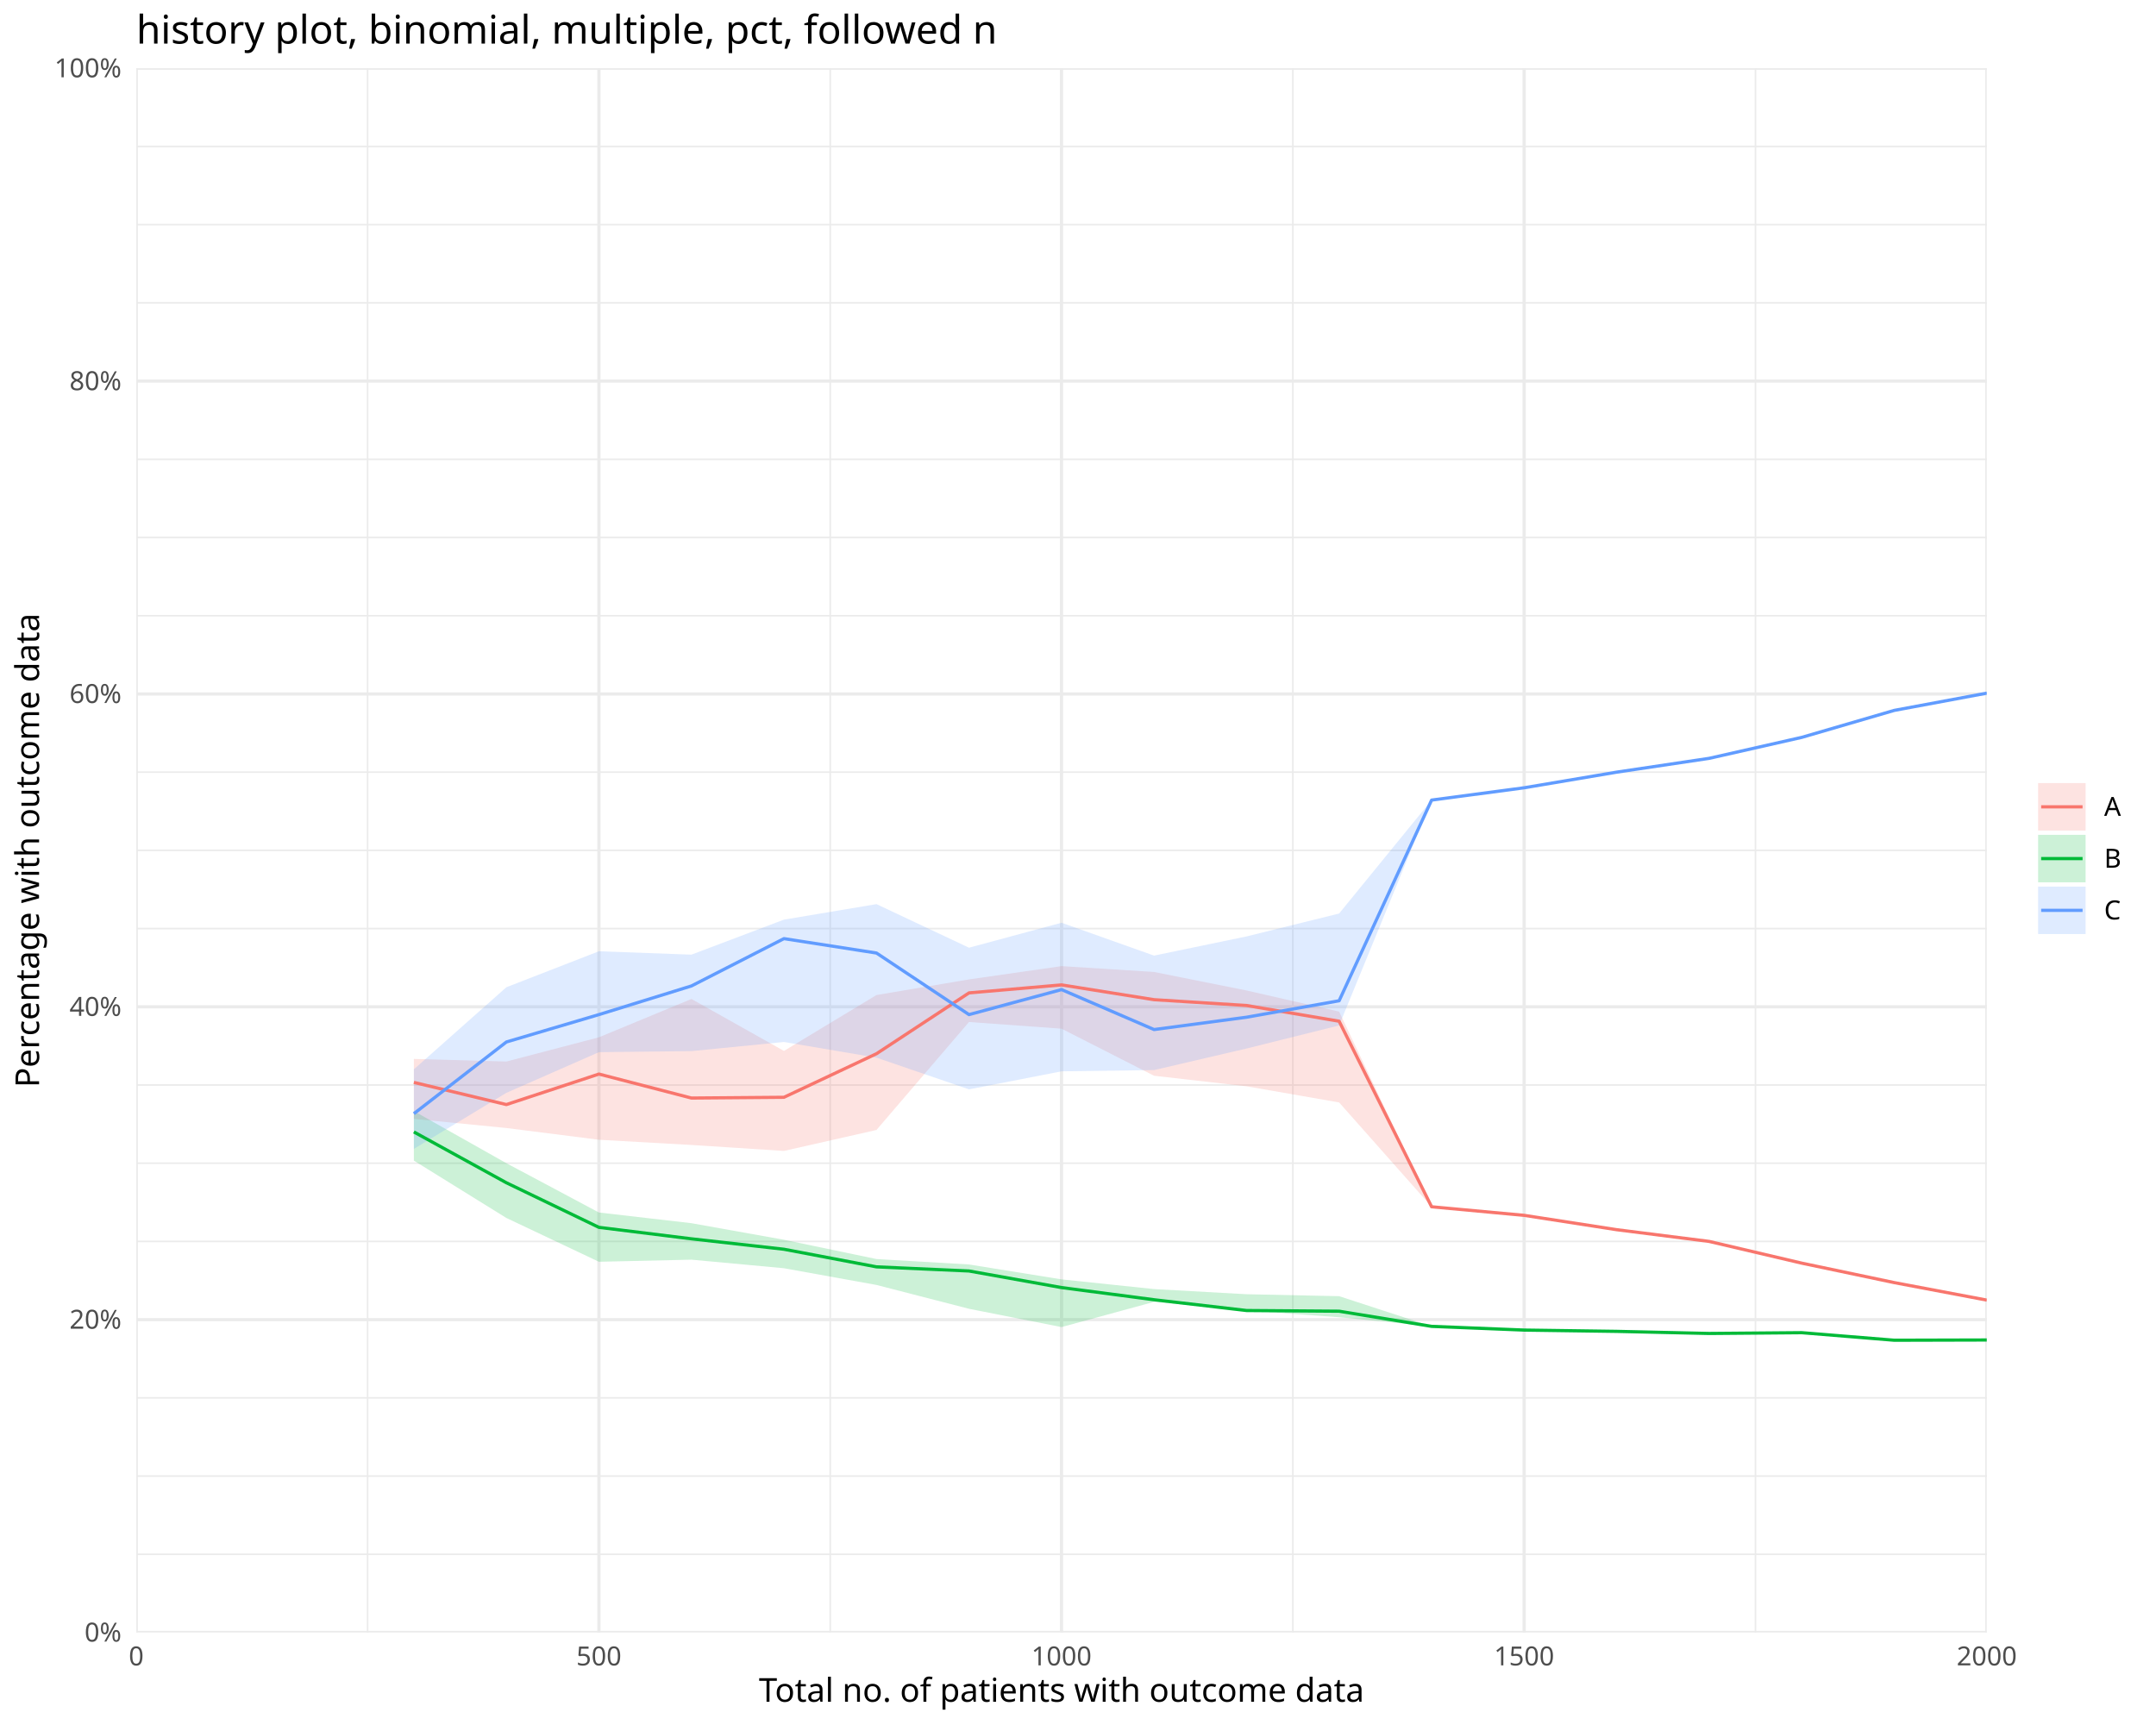
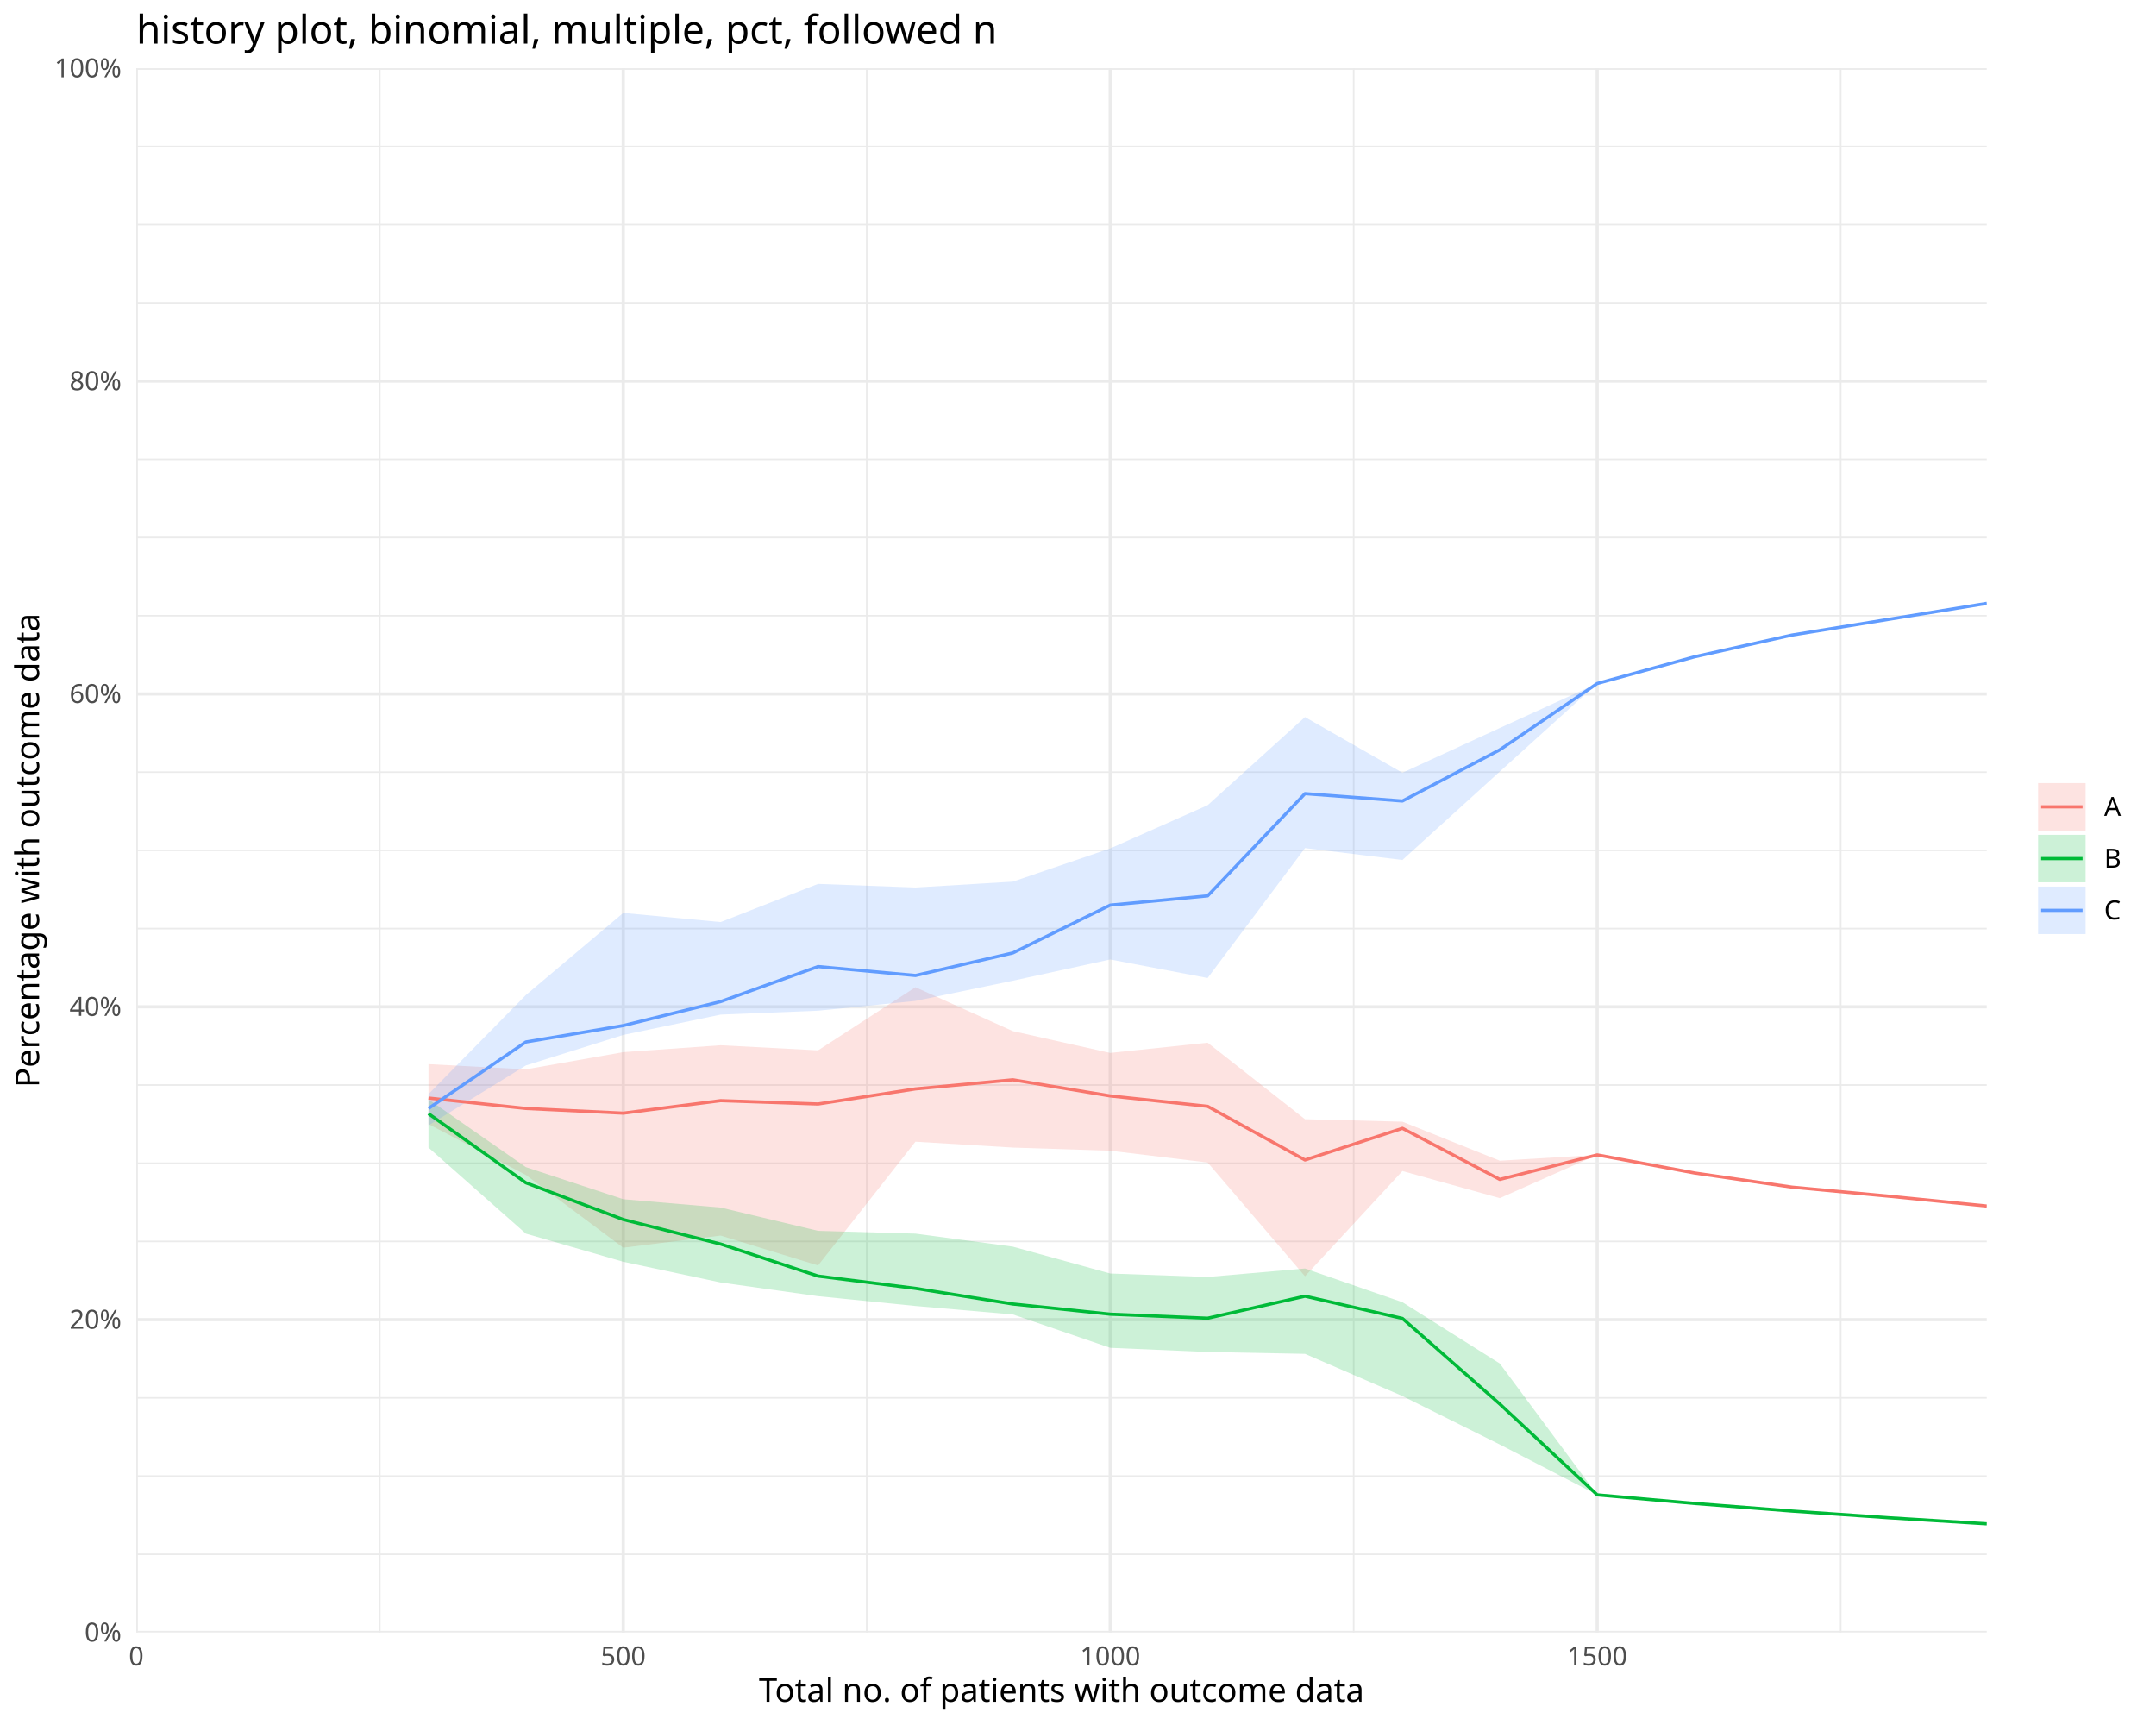
<svg xmlns="http://www.w3.org/2000/svg" class="svglite" data-engine-version="2.0" width="720.00pt" height="576.00pt" viewBox="0 0 720.00 576.00">
  <defs>
    <style type="text/css">
    .svglite line, .svglite polyline, .svglite polygon, .svglite path, .svglite rect, .svglite circle {
      fill: none;
      stroke: #000000;
      stroke-linecap: round;
      stroke-linejoin: round;
      stroke-miterlimit: 10.00;
    }
  </style>
  </defs>
  <rect width="100%" height="100%" style="stroke: none; fill: #FFFFFF;" />
  <defs>
    <clipPath id="cpMC4wMHw3MjAuMDB8MC4wMHw1NzYuMDA=">
      <rect x="0.00" y="0.00" width="720.00" height="576.00" />
    </clipPath>
  </defs>
  <g clip-path="url(#cpMC4wMHw3MjAuMDB8MC4wMHw1NzYuMDA=)">
</g>
  <defs>
    <clipPath id="cpNDUuNTF8NjYzLjQ5fDIyLjc4fDU0NS4xMQ==">
      <rect x="45.51" y="22.78" width="617.97" height="522.33" />
    </clipPath>
  </defs>
  <g clip-path="url(#cpNDUuNTF8NjYzLjQ5fDIyLjc4fDU0NS4xMQ==)">
    <polyline points="45.51,519.00 663.49,519.00 " style="stroke-width: 0.53; stroke: #EBEBEB; stroke-linecap: butt;" />
    <polyline points="45.51,492.88 663.49,492.88 " style="stroke-width: 0.53; stroke: #EBEBEB; stroke-linecap: butt;" />
    <polyline points="45.51,466.76 663.49,466.76 " style="stroke-width: 0.53; stroke: #EBEBEB; stroke-linecap: butt;" />
    <polyline points="45.51,414.53 663.49,414.53 " style="stroke-width: 0.53; stroke: #EBEBEB; stroke-linecap: butt;" />
    <polyline points="45.51,388.41 663.49,388.41 " style="stroke-width: 0.53; stroke: #EBEBEB; stroke-linecap: butt;" />
    <polyline points="45.51,362.30 663.49,362.30 " style="stroke-width: 0.53; stroke: #EBEBEB; stroke-linecap: butt;" />
    <polyline points="45.51,310.06 663.49,310.06 " style="stroke-width: 0.53; stroke: #EBEBEB; stroke-linecap: butt;" />
    <polyline points="45.51,283.95 663.49,283.95 " style="stroke-width: 0.53; stroke: #EBEBEB; stroke-linecap: butt;" />
    <polyline points="45.51,257.83 663.49,257.83 " style="stroke-width: 0.53; stroke: #EBEBEB; stroke-linecap: butt;" />
    <polyline points="45.51,205.60 663.49,205.60 " style="stroke-width: 0.53; stroke: #EBEBEB; stroke-linecap: butt;" />
    <polyline points="45.51,179.48 663.49,179.48 " style="stroke-width: 0.53; stroke: #EBEBEB; stroke-linecap: butt;" />
    <polyline points="45.51,153.37 663.49,153.37 " style="stroke-width: 0.53; stroke: #EBEBEB; stroke-linecap: butt;" />
    <polyline points="45.51,101.13 663.49,101.13 " style="stroke-width: 0.53; stroke: #EBEBEB; stroke-linecap: butt;" />
    <polyline points="45.51,75.02 663.49,75.02 " style="stroke-width: 0.53; stroke: #EBEBEB; stroke-linecap: butt;" />
    <polyline points="45.51,48.90 663.49,48.90 " style="stroke-width: 0.53; stroke: #EBEBEB; stroke-linecap: butt;" />
-     <polyline points="122.76,545.11 122.76,22.78 " style="stroke-width: 0.53; stroke: #EBEBEB; stroke-linecap: butt;" />
-     <polyline points="277.25,545.11 277.25,22.78 " style="stroke-width: 0.53; stroke: #EBEBEB; stroke-linecap: butt;" />
-     <polyline points="431.75,545.11 431.75,22.78 " style="stroke-width: 0.53; stroke: #EBEBEB; stroke-linecap: butt;" />
-     <polyline points="586.24,545.11 586.24,22.78 " style="stroke-width: 0.53; stroke: #EBEBEB; stroke-linecap: butt;" />
+     <polyline points="126.83,545.11 126.83,22.78 " style="stroke-width: 0.53; stroke: #EBEBEB; stroke-linecap: butt;" />
+     <polyline points="289.45,545.11 289.45,22.78 " style="stroke-width: 0.53; stroke: #EBEBEB; stroke-linecap: butt;" />
+     <polyline points="452.07,545.11 452.07,22.78 " style="stroke-width: 0.53; stroke: #EBEBEB; stroke-linecap: butt;" />
+     <polyline points="614.70,545.11 614.70,22.78 " style="stroke-width: 0.53; stroke: #EBEBEB; stroke-linecap: butt;" />
    <polyline points="45.51,545.11 663.49,545.11 " style="stroke-width: 1.07; stroke: #EBEBEB; stroke-linecap: butt;" />
    <polyline points="45.51,440.65 663.49,440.65 " style="stroke-width: 1.07; stroke: #EBEBEB; stroke-linecap: butt;" />
    <polyline points="45.51,336.18 663.49,336.18 " style="stroke-width: 1.07; stroke: #EBEBEB; stroke-linecap: butt;" />
    <polyline points="45.51,231.72 663.49,231.72 " style="stroke-width: 1.07; stroke: #EBEBEB; stroke-linecap: butt;" />
    <polyline points="45.51,127.25 663.49,127.25 " style="stroke-width: 1.07; stroke: #EBEBEB; stroke-linecap: butt;" />
    <polyline points="45.51,22.78 663.49,22.78 " style="stroke-width: 1.07; stroke: #EBEBEB; stroke-linecap: butt;" />
    <polyline points="45.51,545.11 45.51,22.78 " style="stroke-width: 1.07; stroke: #EBEBEB; stroke-linecap: butt;" />
-     <polyline points="200.01,545.11 200.01,22.78 " style="stroke-width: 1.07; stroke: #EBEBEB; stroke-linecap: butt;" />
-     <polyline points="354.50,545.11 354.50,22.78 " style="stroke-width: 1.07; stroke: #EBEBEB; stroke-linecap: butt;" />
-     <polyline points="508.99,545.11 508.99,22.78 " style="stroke-width: 1.07; stroke: #EBEBEB; stroke-linecap: butt;" />
-     <polyline points="663.49,545.11 663.49,22.78 " style="stroke-width: 1.07; stroke: #EBEBEB; stroke-linecap: butt;" />
-     <polygon points="138.21,353.59 169.11,354.46 200.01,346.37 230.91,333.57 261.80,350.92 292.70,332.26 323.60,327.04 354.50,322.60 385.40,324.55 416.30,330.74 447.20,337.79 478.09,402.96 508.99,405.82 539.89,410.61 570.79,414.53 601.69,421.78 632.59,428.28 663.49,434.12 663.49,434.12 632.59,428.28 601.69,421.78 570.79,414.53 539.89,410.61 508.99,405.82 478.09,402.96 447.20,368.12 416.30,362.73 385.40,359.21 354.50,343.49 323.60,341.26 292.70,377.31 261.80,384.31 230.91,382.32 200.01,380.58 169.11,376.66 138.21,373.61 " style="stroke-width: 0.00; stroke: none; stroke-linecap: butt; fill: #F8766D; fill-opacity: 0.20;" />
-     <polyline points="138.21,353.59 169.11,354.46 200.01,346.37 230.91,333.57 261.80,350.92 292.70,332.26 323.60,327.04 354.50,322.60 385.40,324.55 416.30,330.74 447.20,337.79 478.09,402.96 508.99,405.82 539.89,410.61 570.79,414.53 601.69,421.78 632.59,428.28 663.49,434.12 " style="stroke-width: 1.07; stroke: none; stroke-linecap: butt;" />
-     <polyline points="663.49,434.12 632.59,428.28 601.69,421.78 570.79,414.53 539.89,410.61 508.99,405.82 478.09,402.96 447.20,368.12 416.30,362.73 385.40,359.21 354.50,343.49 323.60,341.26 292.70,377.31 261.80,384.31 230.91,382.32 200.01,380.58 169.11,376.66 138.21,373.61 " style="stroke-width: 1.07; stroke: none; stroke-linecap: butt;" />
-     <polygon points="138.21,371.00 169.11,388.41 200.01,404.87 230.91,408.44 261.80,413.97 292.70,420.41 323.60,422.22 354.50,427.20 385.40,430.44 416.30,432.16 447.20,432.81 478.09,442.89 508.99,444.13 539.89,444.56 570.79,445.26 601.69,445.00 632.59,447.52 663.49,447.44 663.49,447.44 632.59,447.52 601.69,445.00 570.79,445.26 539.89,444.56 508.99,444.13 478.09,442.89 447.20,439.84 416.30,437.60 385.40,434.71 354.50,443.13 323.60,437.02 292.70,429.06 261.80,423.48 230.91,420.62 200.01,421.32 169.11,406.70 138.21,387.54 " style="stroke-width: 0.00; stroke: none; stroke-linecap: butt; fill: #00BA38; fill-opacity: 0.20;" />
-     <polyline points="138.21,371.00 169.11,388.41 200.01,404.87 230.91,408.44 261.80,413.97 292.70,420.41 323.60,422.22 354.50,427.20 385.40,430.44 416.30,432.16 447.20,432.81 478.09,442.89 508.99,444.13 539.89,444.56 570.79,445.26 601.69,445.00 632.59,447.52 663.49,447.44 " style="stroke-width: 1.07; stroke: none; stroke-linecap: butt;" />
-     <polyline points="663.49,447.44 632.59,447.52 601.69,445.00 570.79,445.26 539.89,444.56 508.99,444.13 478.09,442.89 447.20,439.84 416.30,437.60 385.40,434.71 354.50,443.13 323.60,437.02 292.70,429.06 261.80,423.48 230.91,420.62 200.01,421.32 169.11,406.70 138.21,387.54 " style="stroke-width: 1.07; stroke: none; stroke-linecap: butt;" />
-     <polygon points="138.21,357.07 169.11,329.65 200.01,317.64 230.91,318.77 261.80,307.08 292.70,301.90 323.60,316.45 354.50,308.11 385.40,319.09 416.30,312.68 447.20,305.04 478.09,267.16 508.99,263.05 539.89,257.83 570.79,253.22 601.69,246.22 632.59,237.21 663.49,231.45 663.49,231.45 632.59,237.21 601.69,246.22 570.79,253.22 539.89,257.83 508.99,263.05 478.09,267.16 447.20,342.41 416.30,350.11 385.40,357.31 354.50,357.73 323.60,363.75 292.70,353.16 261.80,347.93 230.91,350.98 200.01,351.33 169.11,364.91 138.21,383.63 " style="stroke-width: 0.00; stroke: none; stroke-linecap: butt; fill: #619CFF; fill-opacity: 0.20;" />
-     <polyline points="138.21,357.07 169.11,329.65 200.01,317.64 230.91,318.77 261.80,307.08 292.70,301.90 323.60,316.45 354.50,308.11 385.40,319.09 416.30,312.68 447.20,305.04 478.09,267.16 508.99,263.05 539.89,257.83 570.79,253.22 601.69,246.22 632.59,237.21 663.49,231.45 " style="stroke-width: 1.07; stroke: none; stroke-linecap: butt;" />
-     <polyline points="663.49,231.45 632.59,237.21 601.69,246.22 570.79,253.22 539.89,257.83 508.99,263.05 478.09,267.16 447.20,342.41 416.30,350.11 385.40,357.31 354.50,357.73 323.60,363.75 292.70,353.16 261.80,347.93 230.91,350.98 200.01,351.33 169.11,364.91 138.21,383.63 " style="stroke-width: 1.07; stroke: none; stroke-linecap: butt;" />
-     <polyline points="138.21,361.43 169.11,368.83 200.01,358.64 230.91,366.65 261.80,366.40 292.70,351.85 323.60,331.54 354.50,328.87 385.40,333.81 416.30,335.75 447.20,341.00 478.09,402.96 508.99,405.82 539.89,410.61 570.79,414.53 601.69,421.78 632.59,428.28 663.49,434.12 " style="stroke-width: 1.07; stroke: #F8766D; stroke-linecap: butt;" />
-     <polyline points="138.21,377.97 169.11,394.94 200.01,409.83 230.91,413.66 261.80,417.14 292.70,423.02 323.60,424.40 354.50,429.94 385.40,434.00 416.30,437.60 447.20,437.83 478.09,442.89 508.99,444.13 539.89,444.56 570.79,445.26 601.69,445.00 632.59,447.52 663.49,447.44 " style="stroke-width: 1.07; stroke: #00BA38; stroke-linecap: butt;" />
-     <polyline points="138.21,371.87 169.11,347.93 200.01,338.79 230.91,329.22 261.80,313.42 292.70,318.23 323.60,338.79 354.50,330.44 385.40,343.78 416.30,339.66 447.20,334.17 478.09,267.16 508.99,263.05 539.89,257.83 570.79,253.22 601.69,246.22 632.59,237.21 663.49,231.45 " style="stroke-width: 1.07; stroke: #619CFF; stroke-linecap: butt;" />
+     <polyline points="208.14,545.11 208.14,22.78 " style="stroke-width: 1.07; stroke: #EBEBEB; stroke-linecap: butt;" />
+     <polyline points="370.76,545.11 370.76,22.78 " style="stroke-width: 1.07; stroke: #EBEBEB; stroke-linecap: butt;" />
+     <polyline points="533.39,545.11 533.39,22.78 " style="stroke-width: 1.07; stroke: #EBEBEB; stroke-linecap: butt;" />
+     <polygon points="143.09,355.33 175.61,357.07 208.14,351.33 240.66,349.02 273.19,350.73 305.71,329.65 338.24,344.31 370.76,351.59 403.29,348.17 435.81,373.72 468.34,374.55 500.86,387.57 533.39,385.63 565.91,391.68 598.44,396.40 630.96,399.44 663.49,402.71 663.49,402.71 630.96,399.44 598.44,396.40 565.91,391.68 533.39,385.63 500.86,400.07 468.34,391.03 435.81,426.17 403.29,388.18 370.76,384.24 338.24,383.19 305.71,381.23 273.19,422.55 240.66,412.57 208.14,416.62 175.61,392.33 143.09,375.36 " style="stroke-width: 0.00; stroke: none; stroke-linecap: butt; fill: #F8766D; fill-opacity: 0.20;" />
+     <polyline points="143.09,355.33 175.61,357.07 208.14,351.33 240.66,349.02 273.19,350.73 305.71,329.65 338.24,344.31 370.76,351.59 403.29,348.17 435.81,373.72 468.34,374.55 500.86,387.57 533.39,385.63 565.91,391.68 598.44,396.40 630.96,399.44 663.49,402.71 " style="stroke-width: 1.07; stroke: none; stroke-linecap: butt;" />
+     <polyline points="663.49,402.71 630.96,399.44 598.44,396.40 565.91,391.68 533.39,385.63 500.86,400.07 468.34,391.03 435.81,426.17 403.29,388.18 370.76,384.24 338.24,383.19 305.71,381.23 273.19,422.55 240.66,412.57 208.14,416.62 175.61,392.33 143.09,375.36 " style="stroke-width: 1.07; stroke: none; stroke-linecap: butt;" />
+     <polygon points="143.09,367.09 175.61,389.72 208.14,400.43 240.66,403.21 273.19,410.99 305.71,411.92 338.24,416.27 370.76,425.24 403.29,426.40 435.81,423.56 468.34,434.82 500.86,455.29 533.39,499.15 565.91,502.02 598.44,504.56 630.96,506.81 663.49,508.82 663.49,508.82 630.96,506.81 598.44,504.56 565.91,502.02 533.39,499.15 500.86,482.34 468.34,466.16 435.81,452.07 403.29,451.45 370.76,450.05 338.24,438.91 305.71,436.08 273.19,432.81 240.66,428.24 208.14,421.32 175.61,411.92 143.09,383.19 " style="stroke-width: 0.00; stroke: none; stroke-linecap: butt; fill: #00BA38; fill-opacity: 0.20;" />
+     <polyline points="143.09,367.09 175.61,389.72 208.14,400.43 240.66,403.21 273.19,410.99 305.71,411.92 338.24,416.27 370.76,425.24 403.29,426.40 435.81,423.56 468.34,434.82 500.86,455.29 533.39,499.15 565.91,502.02 598.44,504.56 630.96,506.81 663.49,508.82 " style="stroke-width: 1.07; stroke: none; stroke-linecap: butt;" />
+     <polyline points="663.49,508.82 630.96,506.81 598.44,504.56 565.91,502.02 533.39,499.15 500.86,482.34 468.34,466.16 435.81,452.07 403.29,451.45 370.76,450.05 338.24,438.91 305.71,436.08 273.19,432.81 240.66,428.24 208.14,421.32 175.61,411.92 143.09,383.19 " style="stroke-width: 1.07; stroke: none; stroke-linecap: butt;" />
+     <polygon points="143.09,365.34 175.61,332.26 208.14,304.84 240.66,307.89 273.19,295.14 305.71,296.35 338.24,294.39 370.76,283.30 403.29,268.87 435.81,239.44 468.34,258.03 500.86,243.09 533.39,228.23 565.91,219.31 598.44,212.05 630.96,206.76 663.49,201.47 663.49,201.47 630.96,206.76 598.44,212.05 565.91,219.31 533.39,228.23 500.86,257.64 468.34,287.16 435.81,283.19 403.29,326.57 370.76,320.38 338.24,327.48 305.71,334.22 273.19,337.49 240.66,338.79 208.14,345.58 175.61,355.77 143.09,375.79 " style="stroke-width: 0.00; stroke: none; stroke-linecap: butt; fill: #619CFF; fill-opacity: 0.20;" />
+     <polyline points="143.09,365.34 175.61,332.26 208.14,304.84 240.66,307.89 273.19,295.14 305.71,296.35 338.24,294.39 370.76,283.30 403.29,268.87 435.81,239.44 468.34,258.03 500.86,243.09 533.39,228.23 565.91,219.31 598.44,212.05 630.96,206.76 663.49,201.47 " style="stroke-width: 1.07; stroke: none; stroke-linecap: butt;" />
+     <polyline points="663.49,201.47 630.96,206.76 598.44,212.05 565.91,219.31 533.39,228.23 500.86,257.64 468.34,287.16 435.81,283.19 403.29,326.57 370.76,320.38 338.24,327.48 305.71,334.22 273.19,337.49 240.66,338.79 208.14,345.58 175.61,355.77 143.09,375.79 " style="stroke-width: 1.07; stroke: none; stroke-linecap: butt;" />
+     <polyline points="143.09,366.65 175.61,370.13 208.14,371.70 240.66,367.52 273.19,368.64 305.71,363.60 338.24,360.56 370.76,365.95 403.29,369.42 435.81,387.33 468.34,376.76 500.86,393.82 533.39,385.63 565.91,391.68 598.44,396.40 630.96,399.44 663.49,402.71 " style="stroke-width: 1.07; stroke: #F8766D; stroke-linecap: butt;" />
+     <polyline points="143.09,371.87 175.61,394.94 208.14,407.22 240.66,415.40 273.19,426.10 305.71,430.20 338.24,435.42 370.76,438.82 403.29,440.17 435.81,432.81 468.34,440.24 500.86,468.82 533.39,499.15 565.91,502.02 598.44,504.56 630.96,506.81 663.49,508.82 " style="stroke-width: 1.07; stroke: #00BA38; stroke-linecap: butt;" />
+     <polyline points="143.09,370.13 175.61,347.93 208.14,342.45 240.66,334.44 273.19,322.75 305.71,325.73 338.24,318.19 370.76,302.23 403.29,299.14 435.81,265.01 468.34,267.47 500.86,250.37 533.39,228.23 565.91,219.31 598.44,212.05 630.96,206.76 663.49,201.47 " style="stroke-width: 1.07; stroke: #619CFF; stroke-linecap: butt;" />
  </g>
  <g clip-path="url(#cpMC4wMHw3MjAuMDB8MC4wMHw1NzYuMDA=)">
    <text x="40.58" y="548.14" text-anchor="end" style="font-size: 8.80px; fill: #4D4D4D; font-family: sans;" textLength="12.72px" lengthAdjust="spacingAndGlyphs">0%</text>
    <text x="40.58" y="443.67" text-anchor="end" style="font-size: 8.80px; fill: #4D4D4D; font-family: sans;" textLength="17.61px" lengthAdjust="spacingAndGlyphs">20%</text>
    <text x="40.58" y="339.21" text-anchor="end" style="font-size: 8.80px; fill: #4D4D4D; font-family: sans;" textLength="17.61px" lengthAdjust="spacingAndGlyphs">40%</text>
    <text x="40.58" y="234.74" text-anchor="end" style="font-size: 8.80px; fill: #4D4D4D; font-family: sans;" textLength="17.61px" lengthAdjust="spacingAndGlyphs">60%</text>
    <text x="40.58" y="130.28" text-anchor="end" style="font-size: 8.80px; fill: #4D4D4D; font-family: sans;" textLength="17.61px" lengthAdjust="spacingAndGlyphs">80%</text>
    <text x="40.58" y="25.81" text-anchor="end" style="font-size: 8.80px; fill: #4D4D4D; font-family: sans;" textLength="22.51px" lengthAdjust="spacingAndGlyphs">100%</text>
    <text x="45.51" y="556.10" text-anchor="middle" style="font-size: 8.80px; fill: #4D4D4D; font-family: sans;" textLength="4.89px" lengthAdjust="spacingAndGlyphs">0</text>
-     <text x="200.01" y="556.10" text-anchor="middle" style="font-size: 8.80px; fill: #4D4D4D; font-family: sans;" textLength="14.68px" lengthAdjust="spacingAndGlyphs">500</text>
-     <text x="354.50" y="556.10" text-anchor="middle" style="font-size: 8.80px; fill: #4D4D4D; font-family: sans;" textLength="19.58px" lengthAdjust="spacingAndGlyphs">1000</text>
-     <text x="508.99" y="556.10" text-anchor="middle" style="font-size: 8.80px; fill: #4D4D4D; font-family: sans;" textLength="19.58px" lengthAdjust="spacingAndGlyphs">1500</text>
-     <text x="663.49" y="556.10" text-anchor="middle" style="font-size: 8.80px; fill: #4D4D4D; font-family: sans;" textLength="19.58px" lengthAdjust="spacingAndGlyphs">2000</text>
+     <text x="208.14" y="556.10" text-anchor="middle" style="font-size: 8.80px; fill: #4D4D4D; font-family: sans;" textLength="14.68px" lengthAdjust="spacingAndGlyphs">500</text>
+     <text x="370.76" y="556.10" text-anchor="middle" style="font-size: 8.80px; fill: #4D4D4D; font-family: sans;" textLength="19.58px" lengthAdjust="spacingAndGlyphs">1000</text>
+     <text x="533.39" y="556.10" text-anchor="middle" style="font-size: 8.80px; fill: #4D4D4D; font-family: sans;" textLength="19.58px" lengthAdjust="spacingAndGlyphs">1500</text>
    <text x="354.50" y="568.24" text-anchor="middle" style="font-size: 11.00px; font-family: sans;" textLength="188.96px" lengthAdjust="spacingAndGlyphs">Total no. of patients with outcome data</text>
    <text transform="translate(13.05,283.95) rotate(-90)" text-anchor="middle" style="font-size: 11.00px; font-family: sans;" textLength="148.61px" lengthAdjust="spacingAndGlyphs">Percentage with outcome data</text>
    <rect x="680.63" y="261.48" width="15.86" height="15.86" style="stroke-width: 1.07; stroke: none; stroke-linecap: butt; stroke-linejoin: miter; fill: #F8766D; fill-opacity: 0.20;" />
    <line x1="681.65" y1="269.41" x2="695.48" y2="269.41" style="stroke-width: 1.07; stroke: #F8766D; stroke-linecap: butt;" />
    <rect x="680.63" y="278.76" width="15.86" height="15.86" style="stroke-width: 1.07; stroke: none; stroke-linecap: butt; stroke-linejoin: miter; fill: #00BA38; fill-opacity: 0.20;" />
    <line x1="681.65" y1="286.69" x2="695.48" y2="286.69" style="stroke-width: 1.07; stroke: #00BA38; stroke-linecap: butt;" />
    <rect x="680.63" y="296.04" width="15.86" height="15.86" style="stroke-width: 1.07; stroke: none; stroke-linecap: butt; stroke-linejoin: miter; fill: #619CFF; fill-opacity: 0.20;" />
    <line x1="681.65" y1="303.97" x2="695.48" y2="303.97" style="stroke-width: 1.07; stroke: #619CFF; stroke-linecap: butt;" />
    <text x="702.68" y="272.44" style="font-size: 8.80px; font-family: sans;" textLength="5.87px" lengthAdjust="spacingAndGlyphs">A</text>
    <text x="702.68" y="289.72" style="font-size: 8.80px; font-family: sans;" textLength="5.87px" lengthAdjust="spacingAndGlyphs">B</text>
    <text x="702.68" y="307.00" style="font-size: 8.80px; font-family: sans;" textLength="6.36px" lengthAdjust="spacingAndGlyphs">C</text>
    <text x="45.51" y="14.56" style="font-size: 13.20px; font-family: sans;" textLength="264.87px" lengthAdjust="spacingAndGlyphs">history plot, binomial, multiple, pct, followed n</text>
  </g>
</svg>
